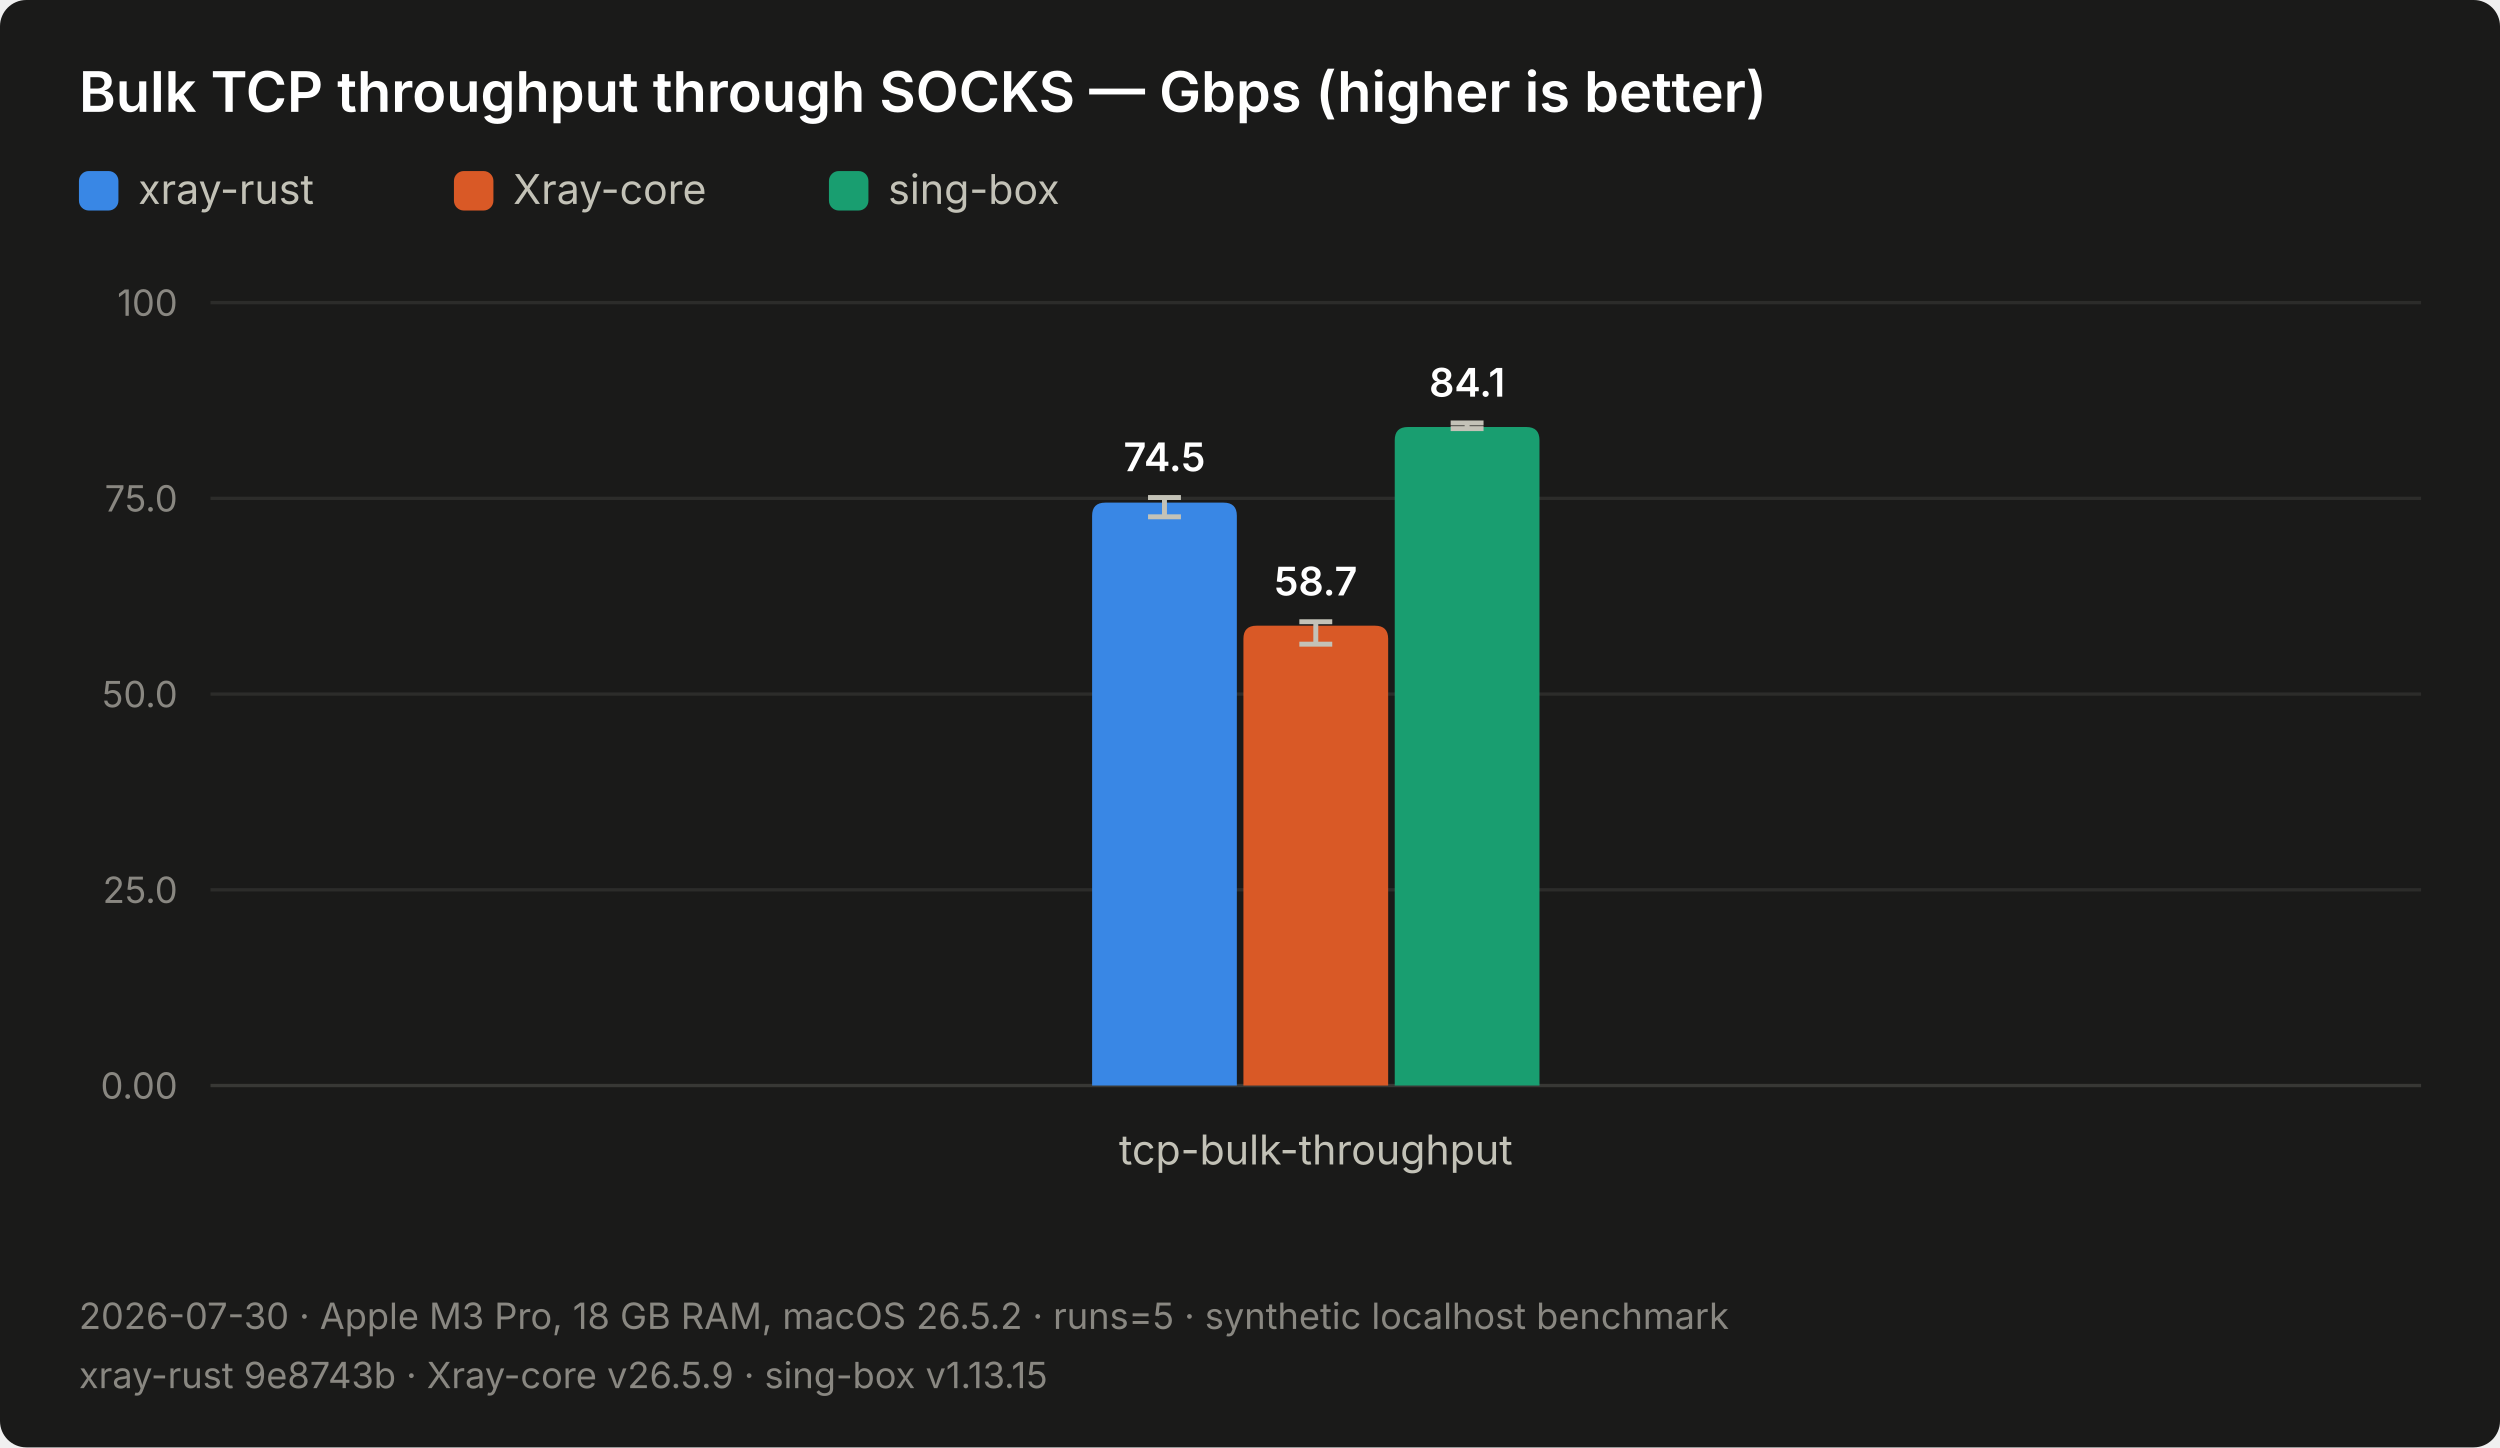
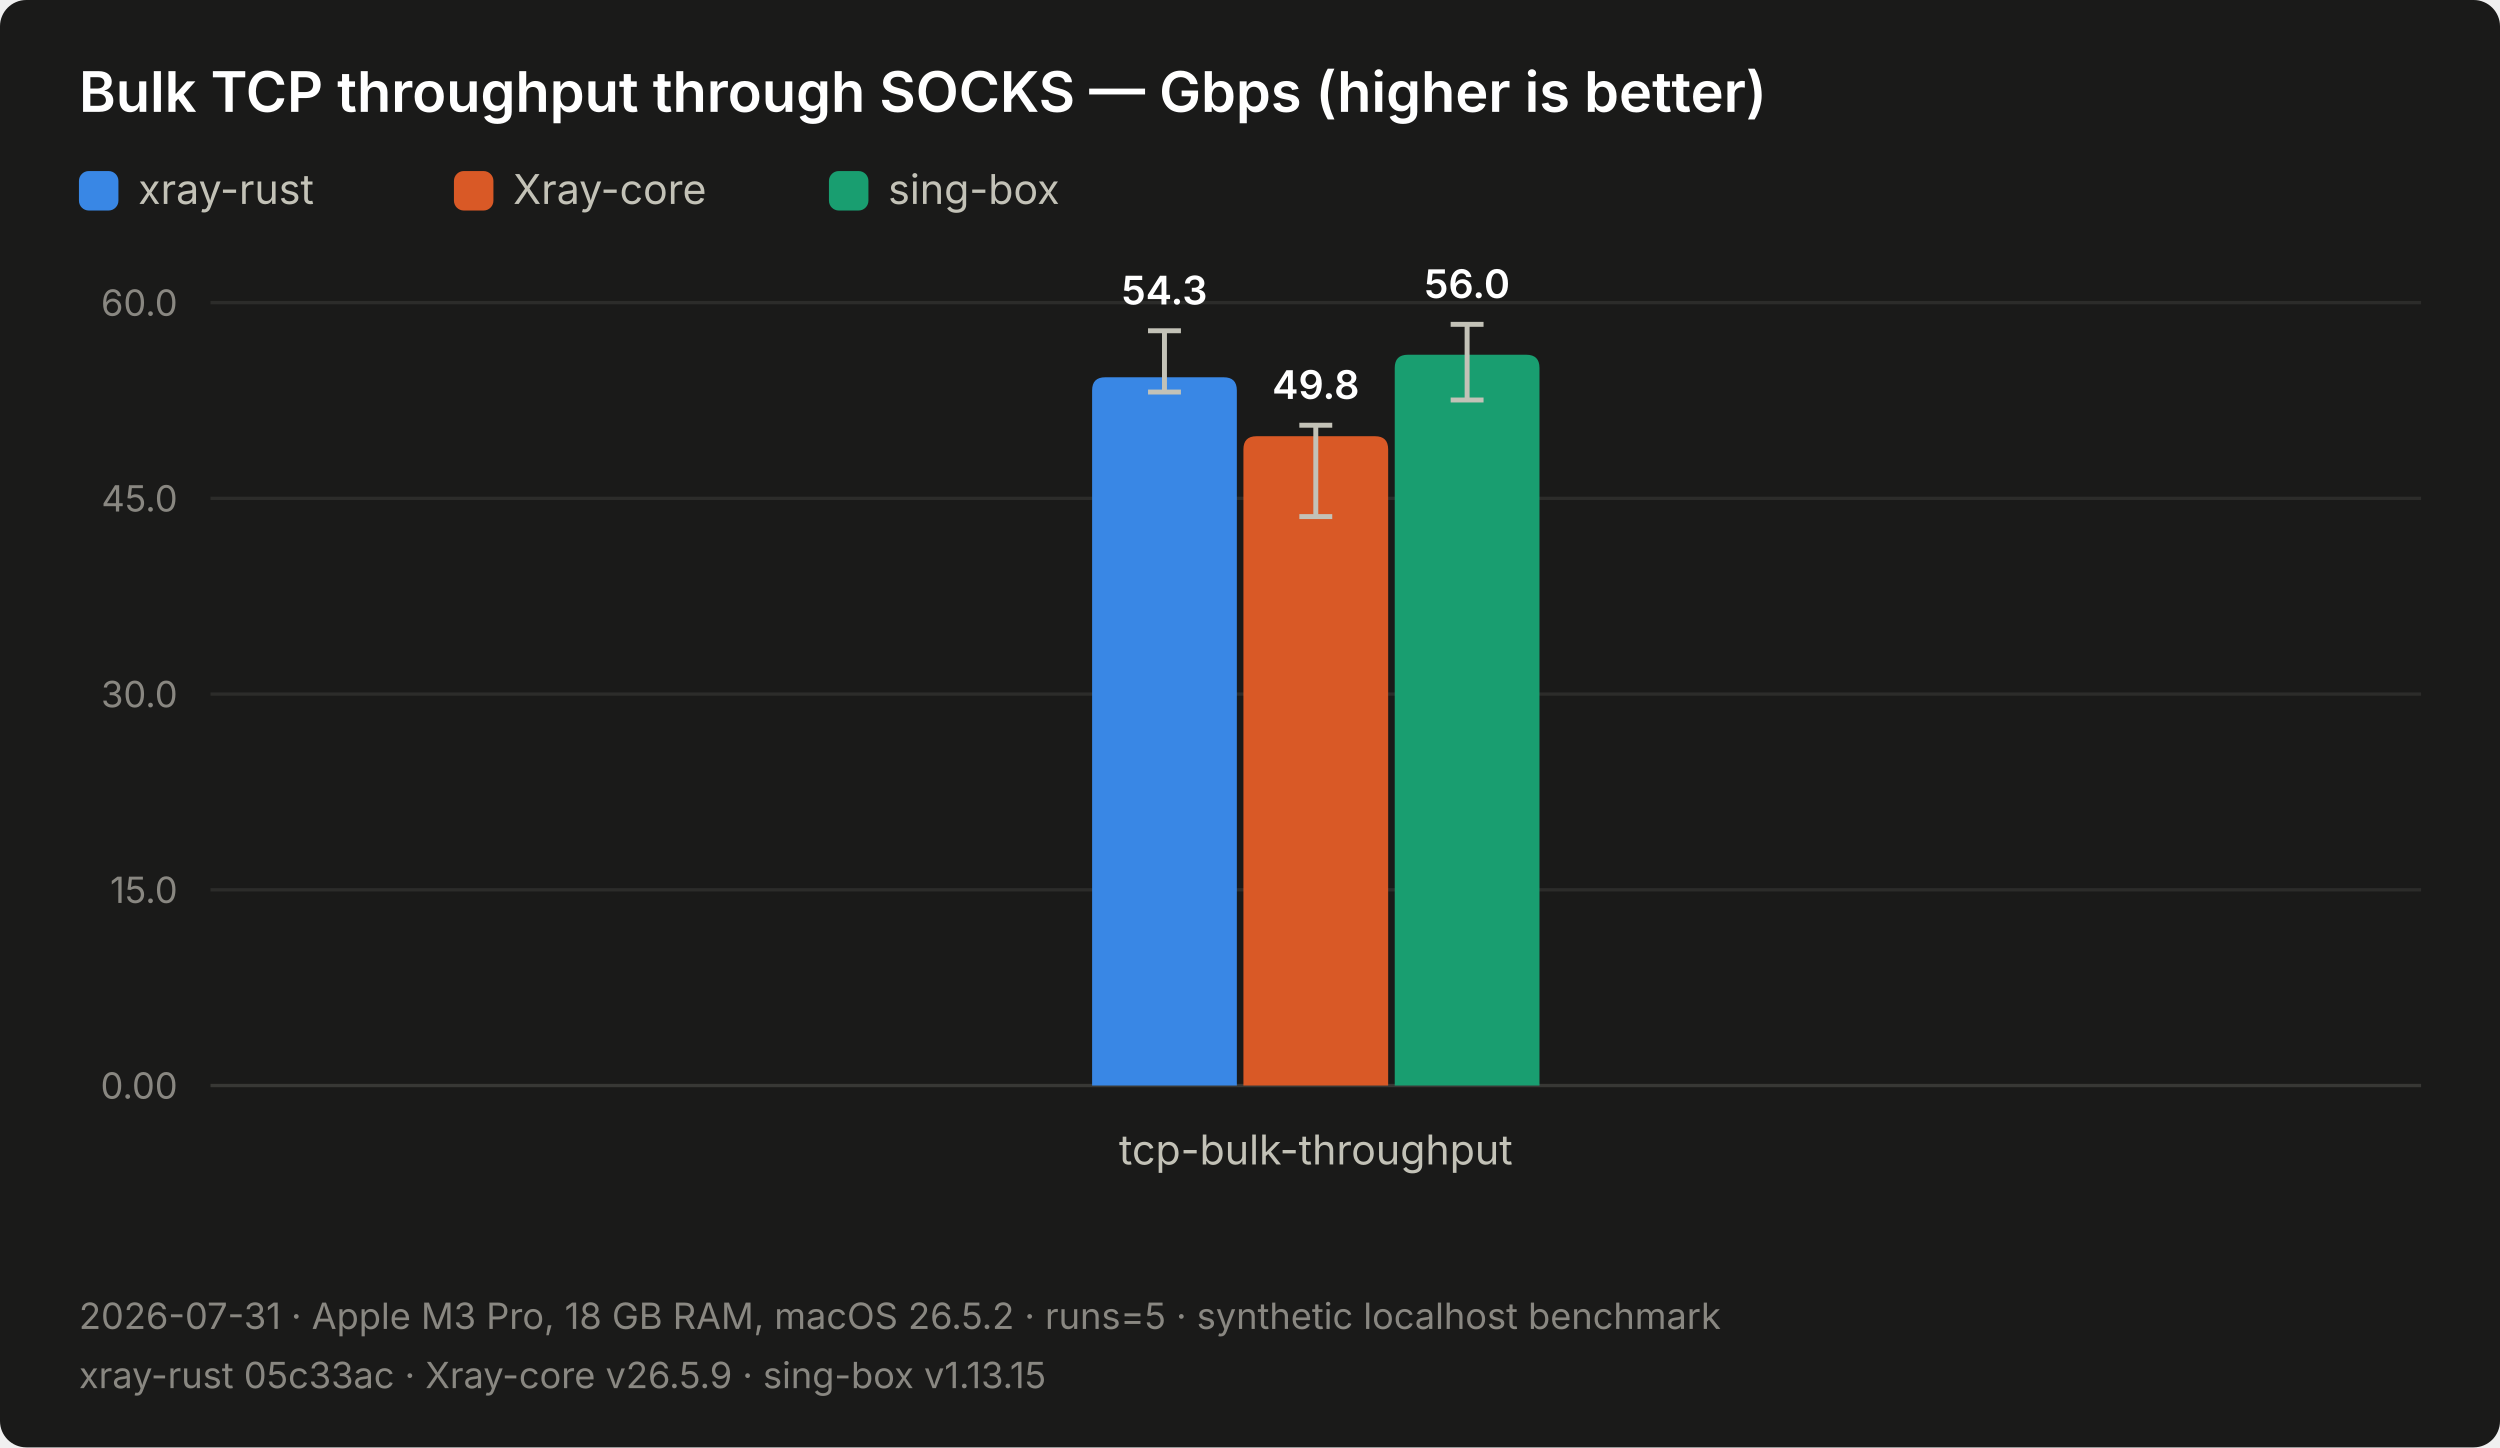
<svg xmlns="http://www.w3.org/2000/svg" width="760" height="440" viewBox="0 0 760 440" role="img" aria-label="Bulk TCP throughput through SOCKS — Gbps (higher is better)">
  <rect width="760" height="440" fill="#1a1a19" rx="8" />
  <text x="24" y="34" font-family="system-ui, -apple-system, 'Segoe UI', sans-serif" font-size="17" font-weight="600" fill="#ffffff">Bulk TCP throughput through SOCKS — Gbps (higher is better)</text>
  <rect x="24.00" y="52" width="12" height="12" rx="3" fill="#3987e5" />
  <text x="42.00" y="62" font-family="system-ui, -apple-system, 'Segoe UI', sans-serif" font-size="12.5" fill="#c3c2b7">xray-rust</text>
  <rect x="138.00" y="52" width="12" height="12" rx="3" fill="#d95926" />
  <text x="156.00" y="62" font-family="system-ui, -apple-system, 'Segoe UI', sans-serif" font-size="12.5" fill="#c3c2b7">Xray-core</text>
  <rect x="252.00" y="52" width="12" height="12" rx="3" fill="#199e70" />
  <text x="270.00" y="62" font-family="system-ui, -apple-system, 'Segoe UI', sans-serif" font-size="12.5" fill="#c3c2b7">sing-box</text>
  <text x="54" y="334.00" font-family="system-ui, -apple-system, 'Segoe UI', sans-serif" font-size="11" fill="#898781" text-anchor="end">0.00</text>
  <line x1="64" y1="270.50" x2="736" y2="270.50" stroke="#2c2c2a" stroke-width="1" />
-   <text x="54" y="274.50" font-family="system-ui, -apple-system, 'Segoe UI', sans-serif" font-size="11" fill="#898781" text-anchor="end">25.0</text>
+   <text x="54" y="274.50" font-family="system-ui, -apple-system, 'Segoe UI', sans-serif" font-size="11" fill="#898781" text-anchor="end">15.0</text>
  <line x1="64" y1="211.00" x2="736" y2="211.00" stroke="#2c2c2a" stroke-width="1" />
-   <text x="54" y="215.00" font-family="system-ui, -apple-system, 'Segoe UI', sans-serif" font-size="11" fill="#898781" text-anchor="end">50.0</text>
+   <text x="54" y="215.00" font-family="system-ui, -apple-system, 'Segoe UI', sans-serif" font-size="11" fill="#898781" text-anchor="end">30.0</text>
  <line x1="64" y1="151.50" x2="736" y2="151.50" stroke="#2c2c2a" stroke-width="1" />
-   <text x="54" y="155.50" font-family="system-ui, -apple-system, 'Segoe UI', sans-serif" font-size="11" fill="#898781" text-anchor="end">75.0</text>
+   <text x="54" y="155.50" font-family="system-ui, -apple-system, 'Segoe UI', sans-serif" font-size="11" fill="#898781" text-anchor="end">45.0</text>
  <line x1="64" y1="92.00" x2="736" y2="92.00" stroke="#2c2c2a" stroke-width="1" />
-   <text x="54" y="96.00" font-family="system-ui, -apple-system, 'Segoe UI', sans-serif" font-size="11" fill="#898781" text-anchor="end">100</text>
+   <text x="54" y="96.00" font-family="system-ui, -apple-system, 'Segoe UI', sans-serif" font-size="11" fill="#898781" text-anchor="end">60.0</text>
  <line x1="64" y1="330" x2="736" y2="330" stroke="#383835" stroke-width="1" />
-   <path d="M 332.00 330.00 L 332.00 156.80 Q 332.00 152.80 336.00 152.80 L 372.00 152.80 Q 376.00 152.80 376.00 156.80 L 376.00 330.00 Z" fill="#3987e5" />
-   <line x1="354.00" y1="157.11" x2="354.00" y2="151.25" stroke="#c3c2b7" stroke-width="1.5" />
-   <line x1="349.00" y1="157.11" x2="359.00" y2="157.11" stroke="#c3c2b7" stroke-width="1.5" />
-   <line x1="349.00" y1="151.25" x2="359.00" y2="151.25" stroke="#c3c2b7" stroke-width="1.5" />
-   <text x="354.00" y="143.25" font-family="system-ui, -apple-system, 'Segoe UI', sans-serif" font-size="12" font-weight="600" fill="#ffffff" text-anchor="middle">74.5</text>
-   <path d="M 378.00 330.00 L 378.00 194.21 Q 378.00 190.21 382.00 190.21 L 418.00 190.21 Q 422.00 190.21 422.00 194.21 L 422.00 330.00 Z" fill="#d95926" />
-   <line x1="400.00" y1="195.83" x2="400.00" y2="189.01" stroke="#c3c2b7" stroke-width="1.5" />
-   <line x1="395.00" y1="195.83" x2="405.00" y2="195.83" stroke="#c3c2b7" stroke-width="1.5" />
-   <line x1="395.00" y1="189.01" x2="405.00" y2="189.01" stroke="#c3c2b7" stroke-width="1.5" />
-   <text x="400.00" y="181.01" font-family="system-ui, -apple-system, 'Segoe UI', sans-serif" font-size="12" font-weight="600" fill="#ffffff" text-anchor="middle">58.7</text>
-   <path d="M 424.00 330.00 L 424.00 133.81 Q 424.00 129.81 428.00 129.81 L 464.00 129.81 Q 468.00 129.81 468.00 133.81 L 468.00 330.00 Z" fill="#199e70" />
-   <line x1="446.00" y1="130.30" x2="446.00" y2="128.58" stroke="#c3c2b7" stroke-width="1.5" />
-   <line x1="441.00" y1="130.30" x2="451.00" y2="130.30" stroke="#c3c2b7" stroke-width="1.5" />
-   <line x1="441.00" y1="128.58" x2="451.00" y2="128.58" stroke="#c3c2b7" stroke-width="1.5" />
-   <text x="446.00" y="120.58" font-family="system-ui, -apple-system, 'Segoe UI', sans-serif" font-size="12" font-weight="600" fill="#ffffff" text-anchor="middle">84.1</text>
+   <path d="M 332.00 330.00 L 332.00 118.69 Q 332.00 114.69 336.00 114.69 L 372.00 114.69 Q 376.00 114.69 376.00 118.69 L 376.00 330.00 Z" fill="#3987e5" />
+   <line x1="354.00" y1="119.18" x2="354.00" y2="100.55" stroke="#c3c2b7" stroke-width="1.5" />
+   <line x1="349.00" y1="119.18" x2="359.00" y2="119.18" stroke="#c3c2b7" stroke-width="1.5" />
+   <line x1="349.00" y1="100.55" x2="359.00" y2="100.55" stroke="#c3c2b7" stroke-width="1.5" />
+   <text x="354.00" y="92.55" font-family="system-ui, -apple-system, 'Segoe UI', sans-serif" font-size="12" font-weight="600" fill="#ffffff" text-anchor="middle">54.3</text>
+   <path d="M 378.00 330.00 L 378.00 136.61 Q 378.00 132.61 382.00 132.61 L 418.00 132.61 Q 422.00 132.61 422.00 136.61 L 422.00 330.00 Z" fill="#d95926" />
+   <line x1="400.00" y1="157.04" x2="400.00" y2="129.27" stroke="#c3c2b7" stroke-width="1.5" />
+   <line x1="395.00" y1="157.04" x2="405.00" y2="157.04" stroke="#c3c2b7" stroke-width="1.5" />
+   <line x1="395.00" y1="129.27" x2="405.00" y2="129.27" stroke="#c3c2b7" stroke-width="1.5" />
+   <text x="400.00" y="121.27" font-family="system-ui, -apple-system, 'Segoe UI', sans-serif" font-size="12" font-weight="600" fill="#ffffff" text-anchor="middle">49.8</text>
+   <path d="M 424.00 330.00 L 424.00 111.84 Q 424.00 107.84 428.00 107.84 L 464.00 107.84 Q 468.00 107.84 468.00 111.84 L 468.00 330.00 Z" fill="#199e70" />
+   <line x1="446.00" y1="121.60" x2="446.00" y2="98.60" stroke="#c3c2b7" stroke-width="1.5" />
+   <line x1="441.00" y1="121.60" x2="451.00" y2="121.60" stroke="#c3c2b7" stroke-width="1.5" />
+   <line x1="441.00" y1="98.60" x2="451.00" y2="98.60" stroke="#c3c2b7" stroke-width="1.5" />
+   <text x="446.00" y="90.60" font-family="system-ui, -apple-system, 'Segoe UI', sans-serif" font-size="12" font-weight="600" fill="#ffffff" text-anchor="middle">56.0</text>
  <text x="400.00" y="354" font-family="system-ui, -apple-system, 'Segoe UI', sans-serif" font-size="12.5" fill="#c3c2b7" text-anchor="middle">tcp-bulk-throughput</text>
-   <text x="24" y="404" font-family="system-ui, -apple-system, 'Segoe UI', sans-serif" font-size="11" fill="#898781">2026-07-30 · Apple M3 Pro, 18 GB RAM, macOS 26.5.2 · runs=5 · synthetic localhost benchmark</text>
-   <text x="24" y="422" font-family="system-ui, -apple-system, 'Segoe UI', sans-serif" font-size="11" fill="#898781">xray-rust 9e8743b · Xray-core v26.5.9 · sing-box v1.13.15</text>
+   <text x="24" y="404" font-family="system-ui, -apple-system, 'Segoe UI', sans-serif" font-size="11" fill="#898781">2026-07-31 · Apple M3 Pro, 18 GB RAM, macOS 26.5.2 · runs=5 · synthetic localhost benchmark</text>
+   <text x="24" y="422" font-family="system-ui, -apple-system, 'Segoe UI', sans-serif" font-size="11" fill="#898781">xray-rust 05c33ac · Xray-core v26.5.9 · sing-box v1.13.15</text>
</svg>
